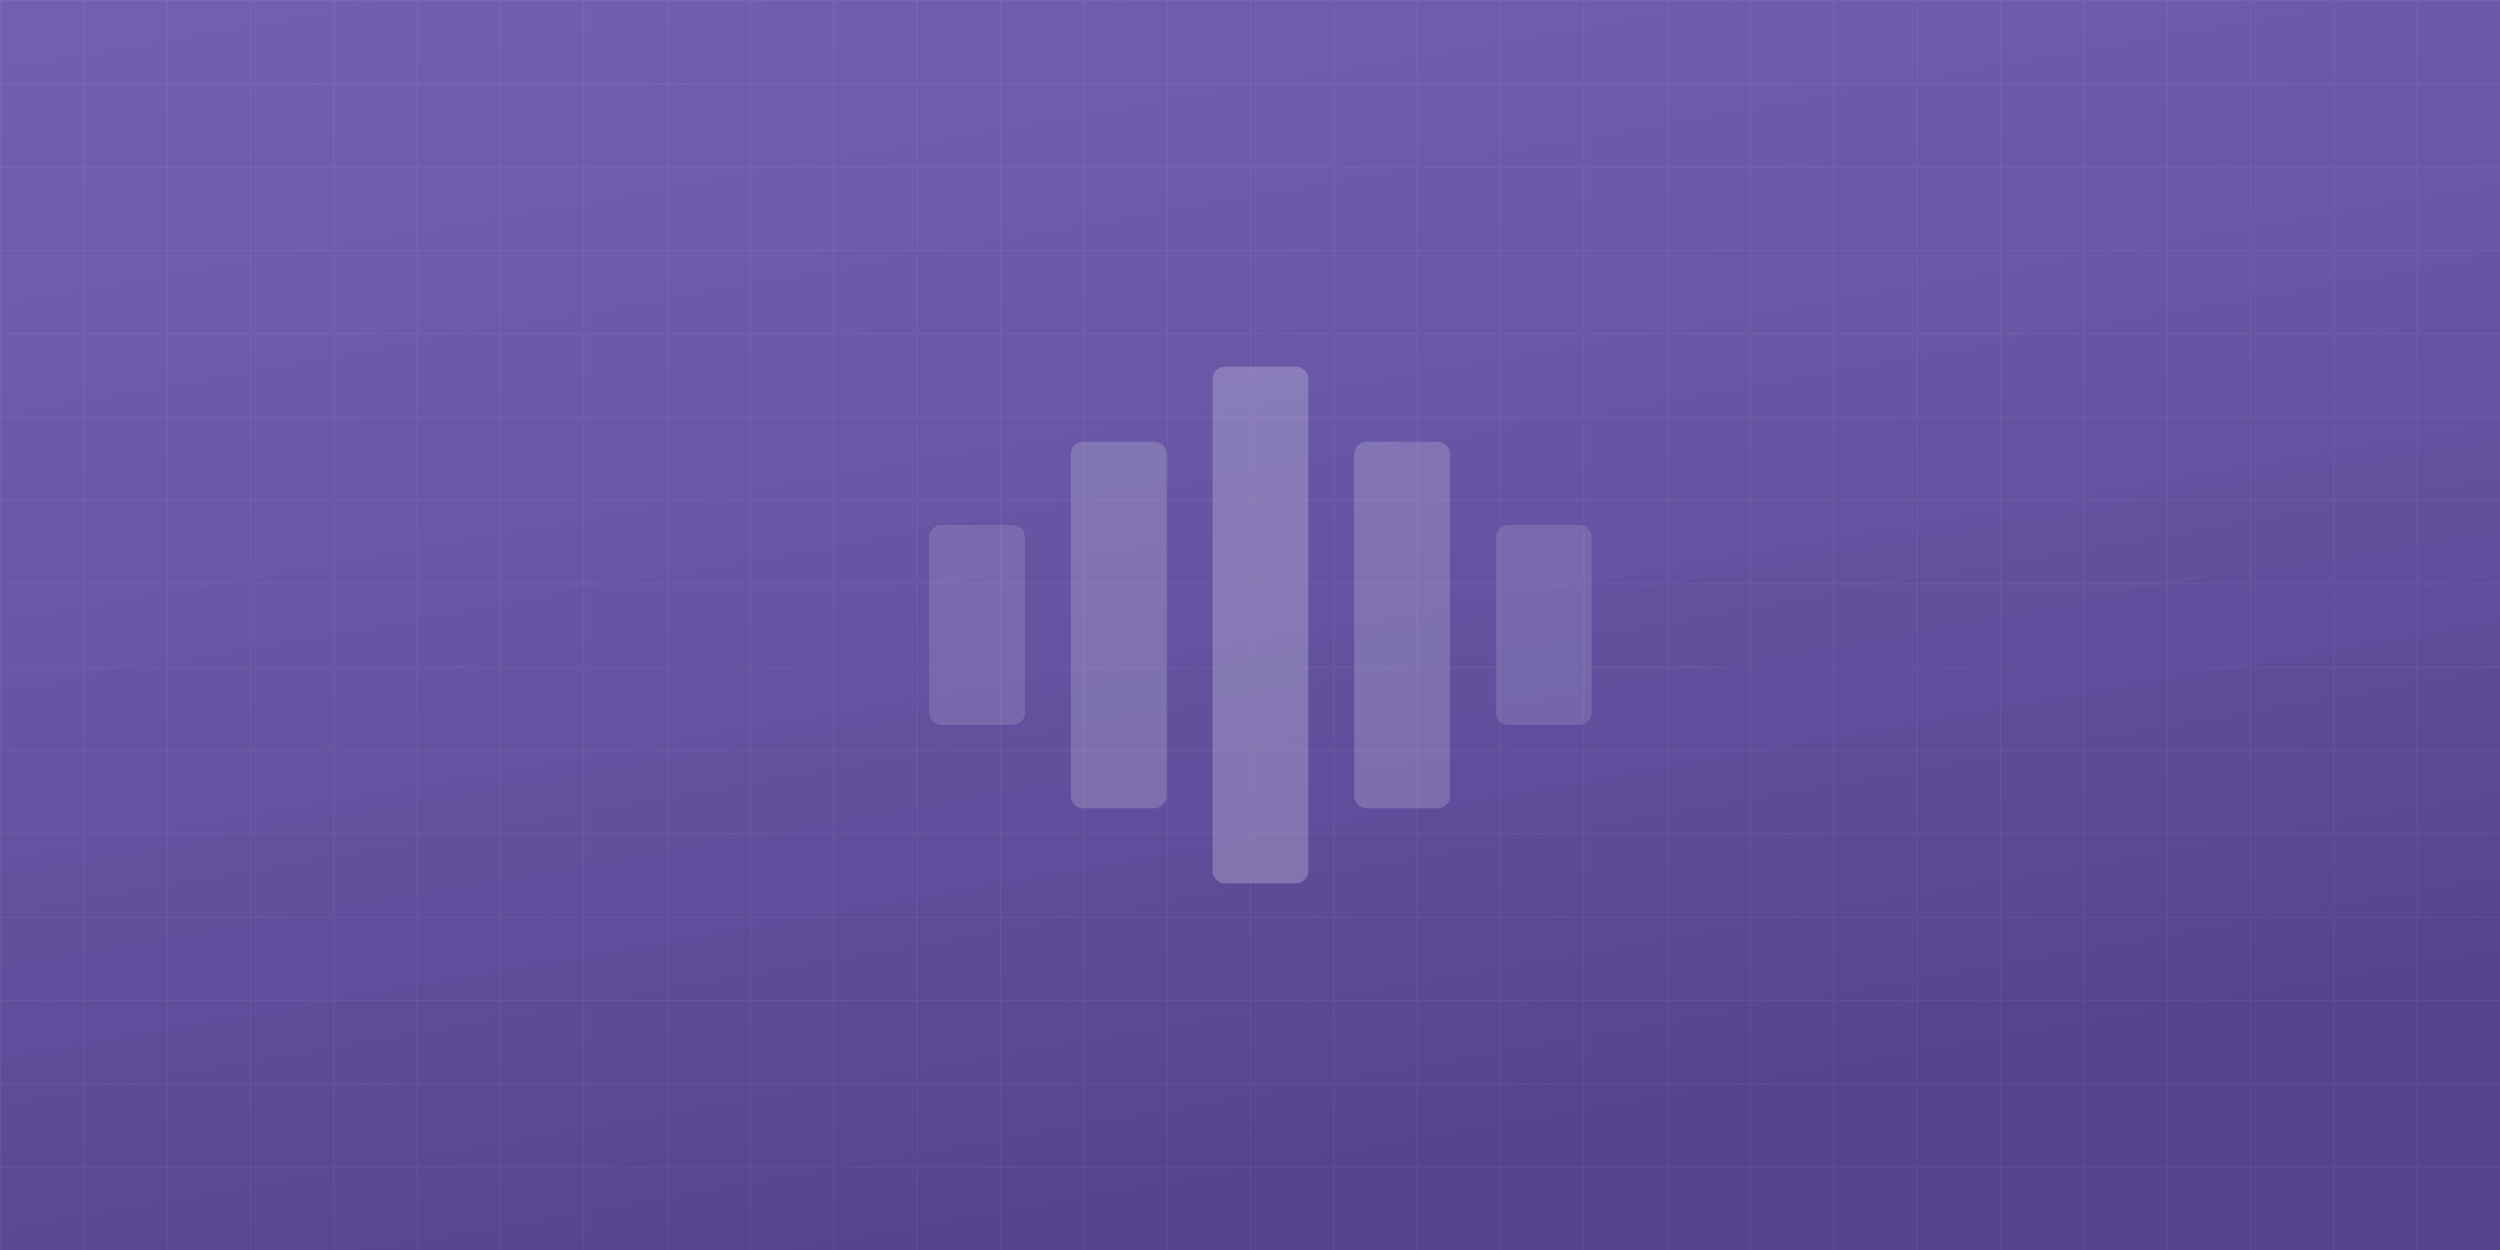
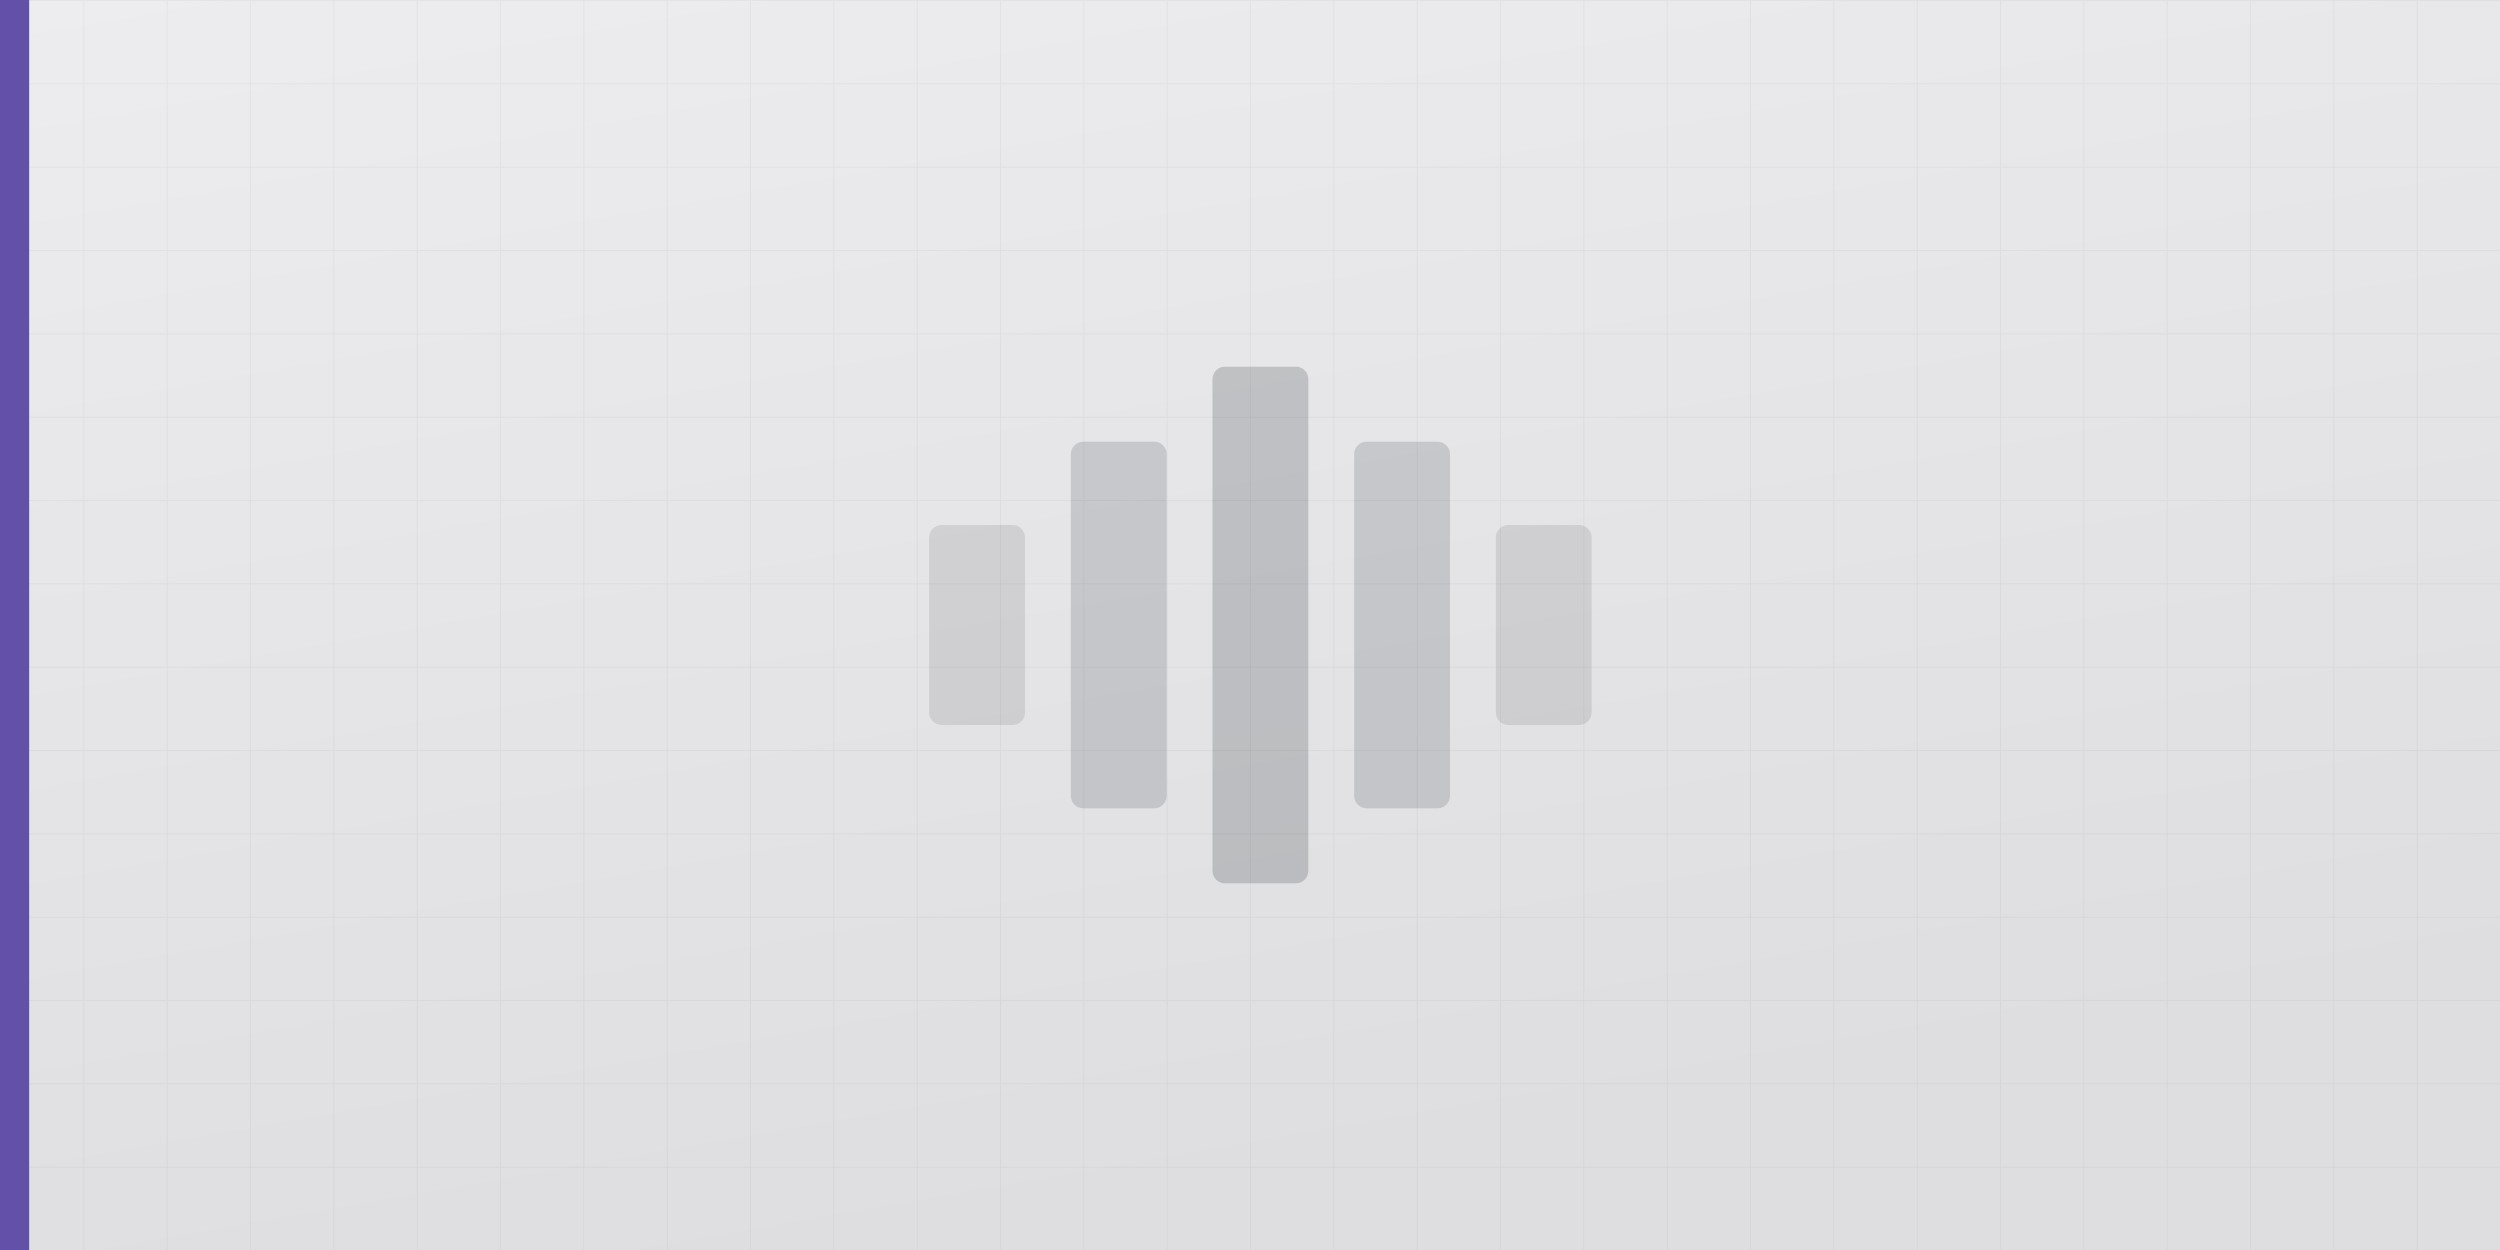
<svg xmlns="http://www.w3.org/2000/svg" width="1200" height="600" viewBox="0 0 1200 600" role="presentation" aria-hidden="true">
  <defs>
    <linearGradient id="shade" x1="0" y1="0" x2="0.35" y2="1">
-       <stop offset="0%" stop-color="#ffffff" stop-opacity=".09" />
-       <stop offset="100%" stop-color="#000000" stop-opacity=".15" />
+       <stop offset="0%" stop-color="#EDEDEF" />
+       <stop offset="100%" stop-color="#DEDEE1" />
    </linearGradient>
    <pattern id="grid" width="40" height="40" patternUnits="userSpaceOnUse">
-       <path d="M40 0 L0 0 0 40" fill="none" stroke="#ffffff" stroke-opacity=".055" stroke-width="1" />
+       <path d="M40 0 L0 0 0 40" fill="none" stroke="#25282D" stroke-opacity=".05" stroke-width="1" />
    </pattern>
  </defs>
-   <rect width="1200" height="600" fill="#6350A8" />
+   <rect width="1200" height="600" fill="url(#shade)" />
  <rect width="1200" height="600" fill="url(#grid)" />
-   <rect width="1200" height="600" fill="url(#shade)" />
-   <rect x="446" y="252" width="46" height="96" rx="6" fill="#fff" fill-opacity=".13" />
-   <rect x="514" y="212" width="46" height="176" rx="6" fill="#fff" fill-opacity=".18" />
-   <rect x="582" y="176" width="46" height="248" rx="6" fill="#fff" fill-opacity=".22" />
-   <rect x="650" y="212" width="46" height="176" rx="6" fill="#fff" fill-opacity=".18" />
-   <rect x="718" y="252" width="46" height="96" rx="6" fill="#fff" fill-opacity=".13" />
+   <rect x="446" y="252" width="46" height="96" rx="6" fill="#25282D" fill-opacity=".11" />
+   <rect x="514" y="212" width="46" height="176" rx="6" fill="#25282D" fill-opacity=".16" />
+   <rect x="582" y="176" width="46" height="248" rx="6" fill="#25282D" fill-opacity=".20" />
+   <rect x="650" y="212" width="46" height="176" rx="6" fill="#25282D" fill-opacity=".16" />
+   <rect x="718" y="252" width="46" height="96" rx="6" fill="#25282D" fill-opacity=".11" />
+   <rect x="0" y="0" width="14" height="600" fill="#6350A8" />
</svg>
